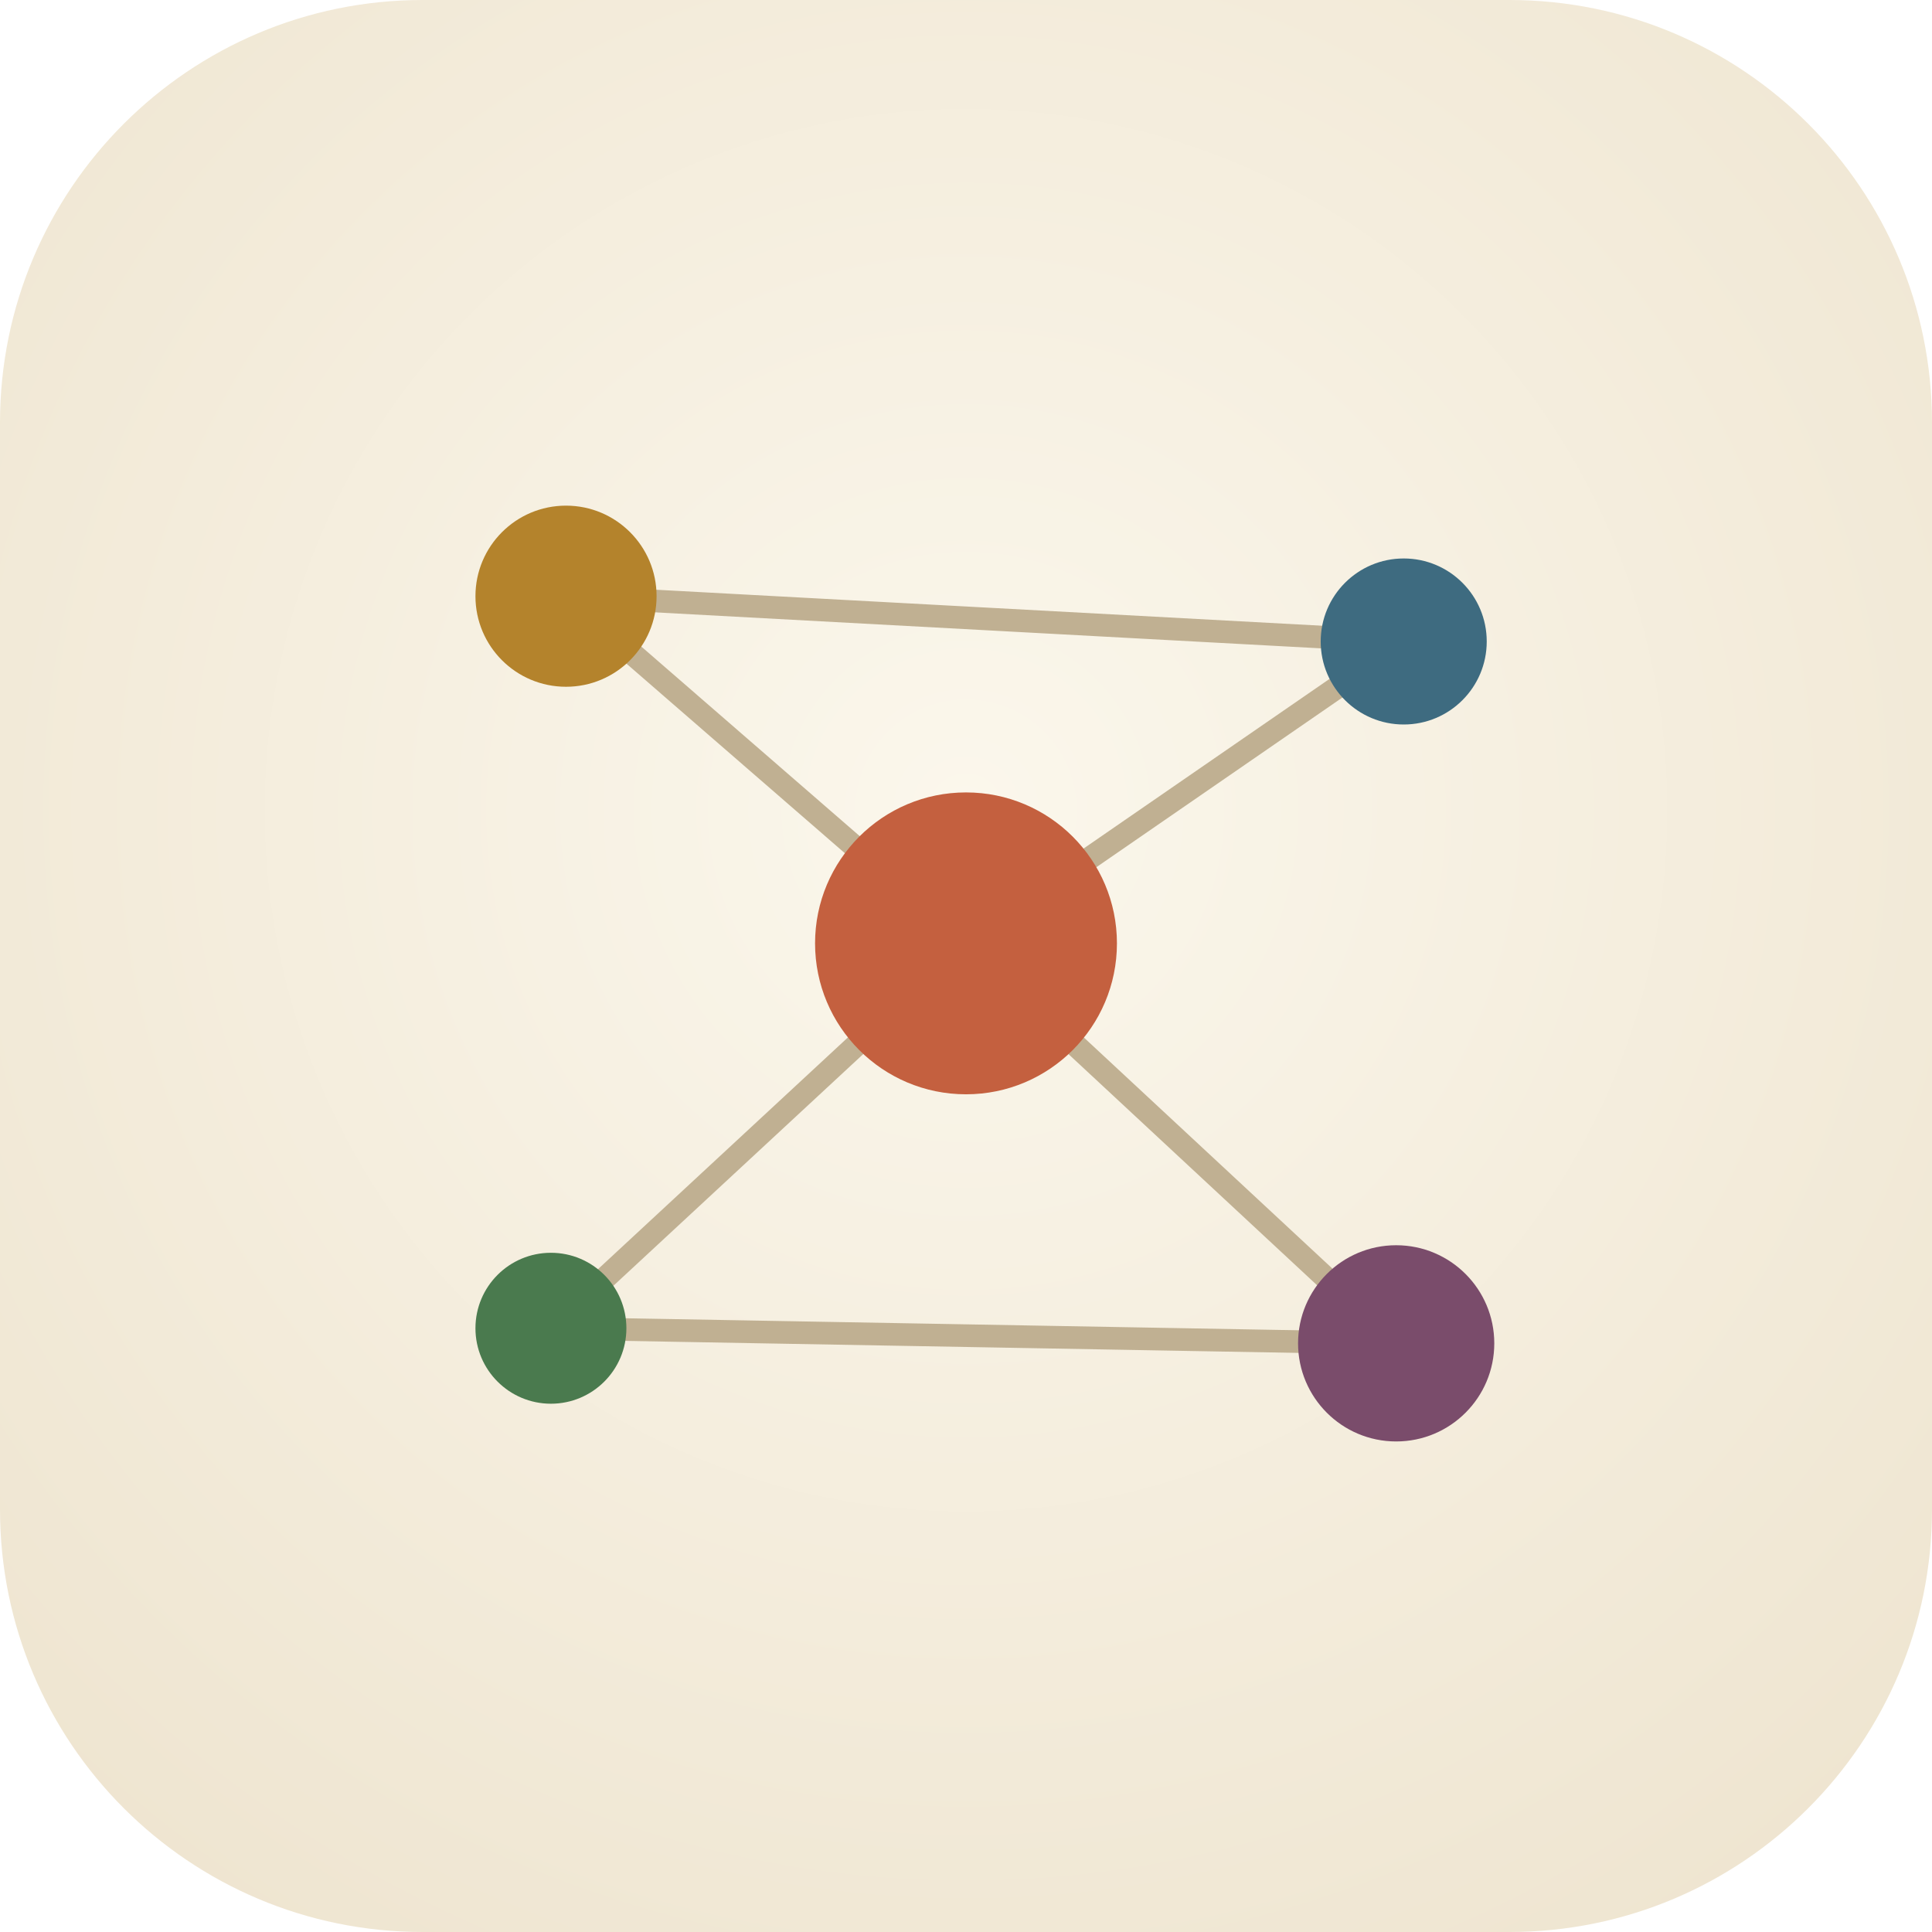
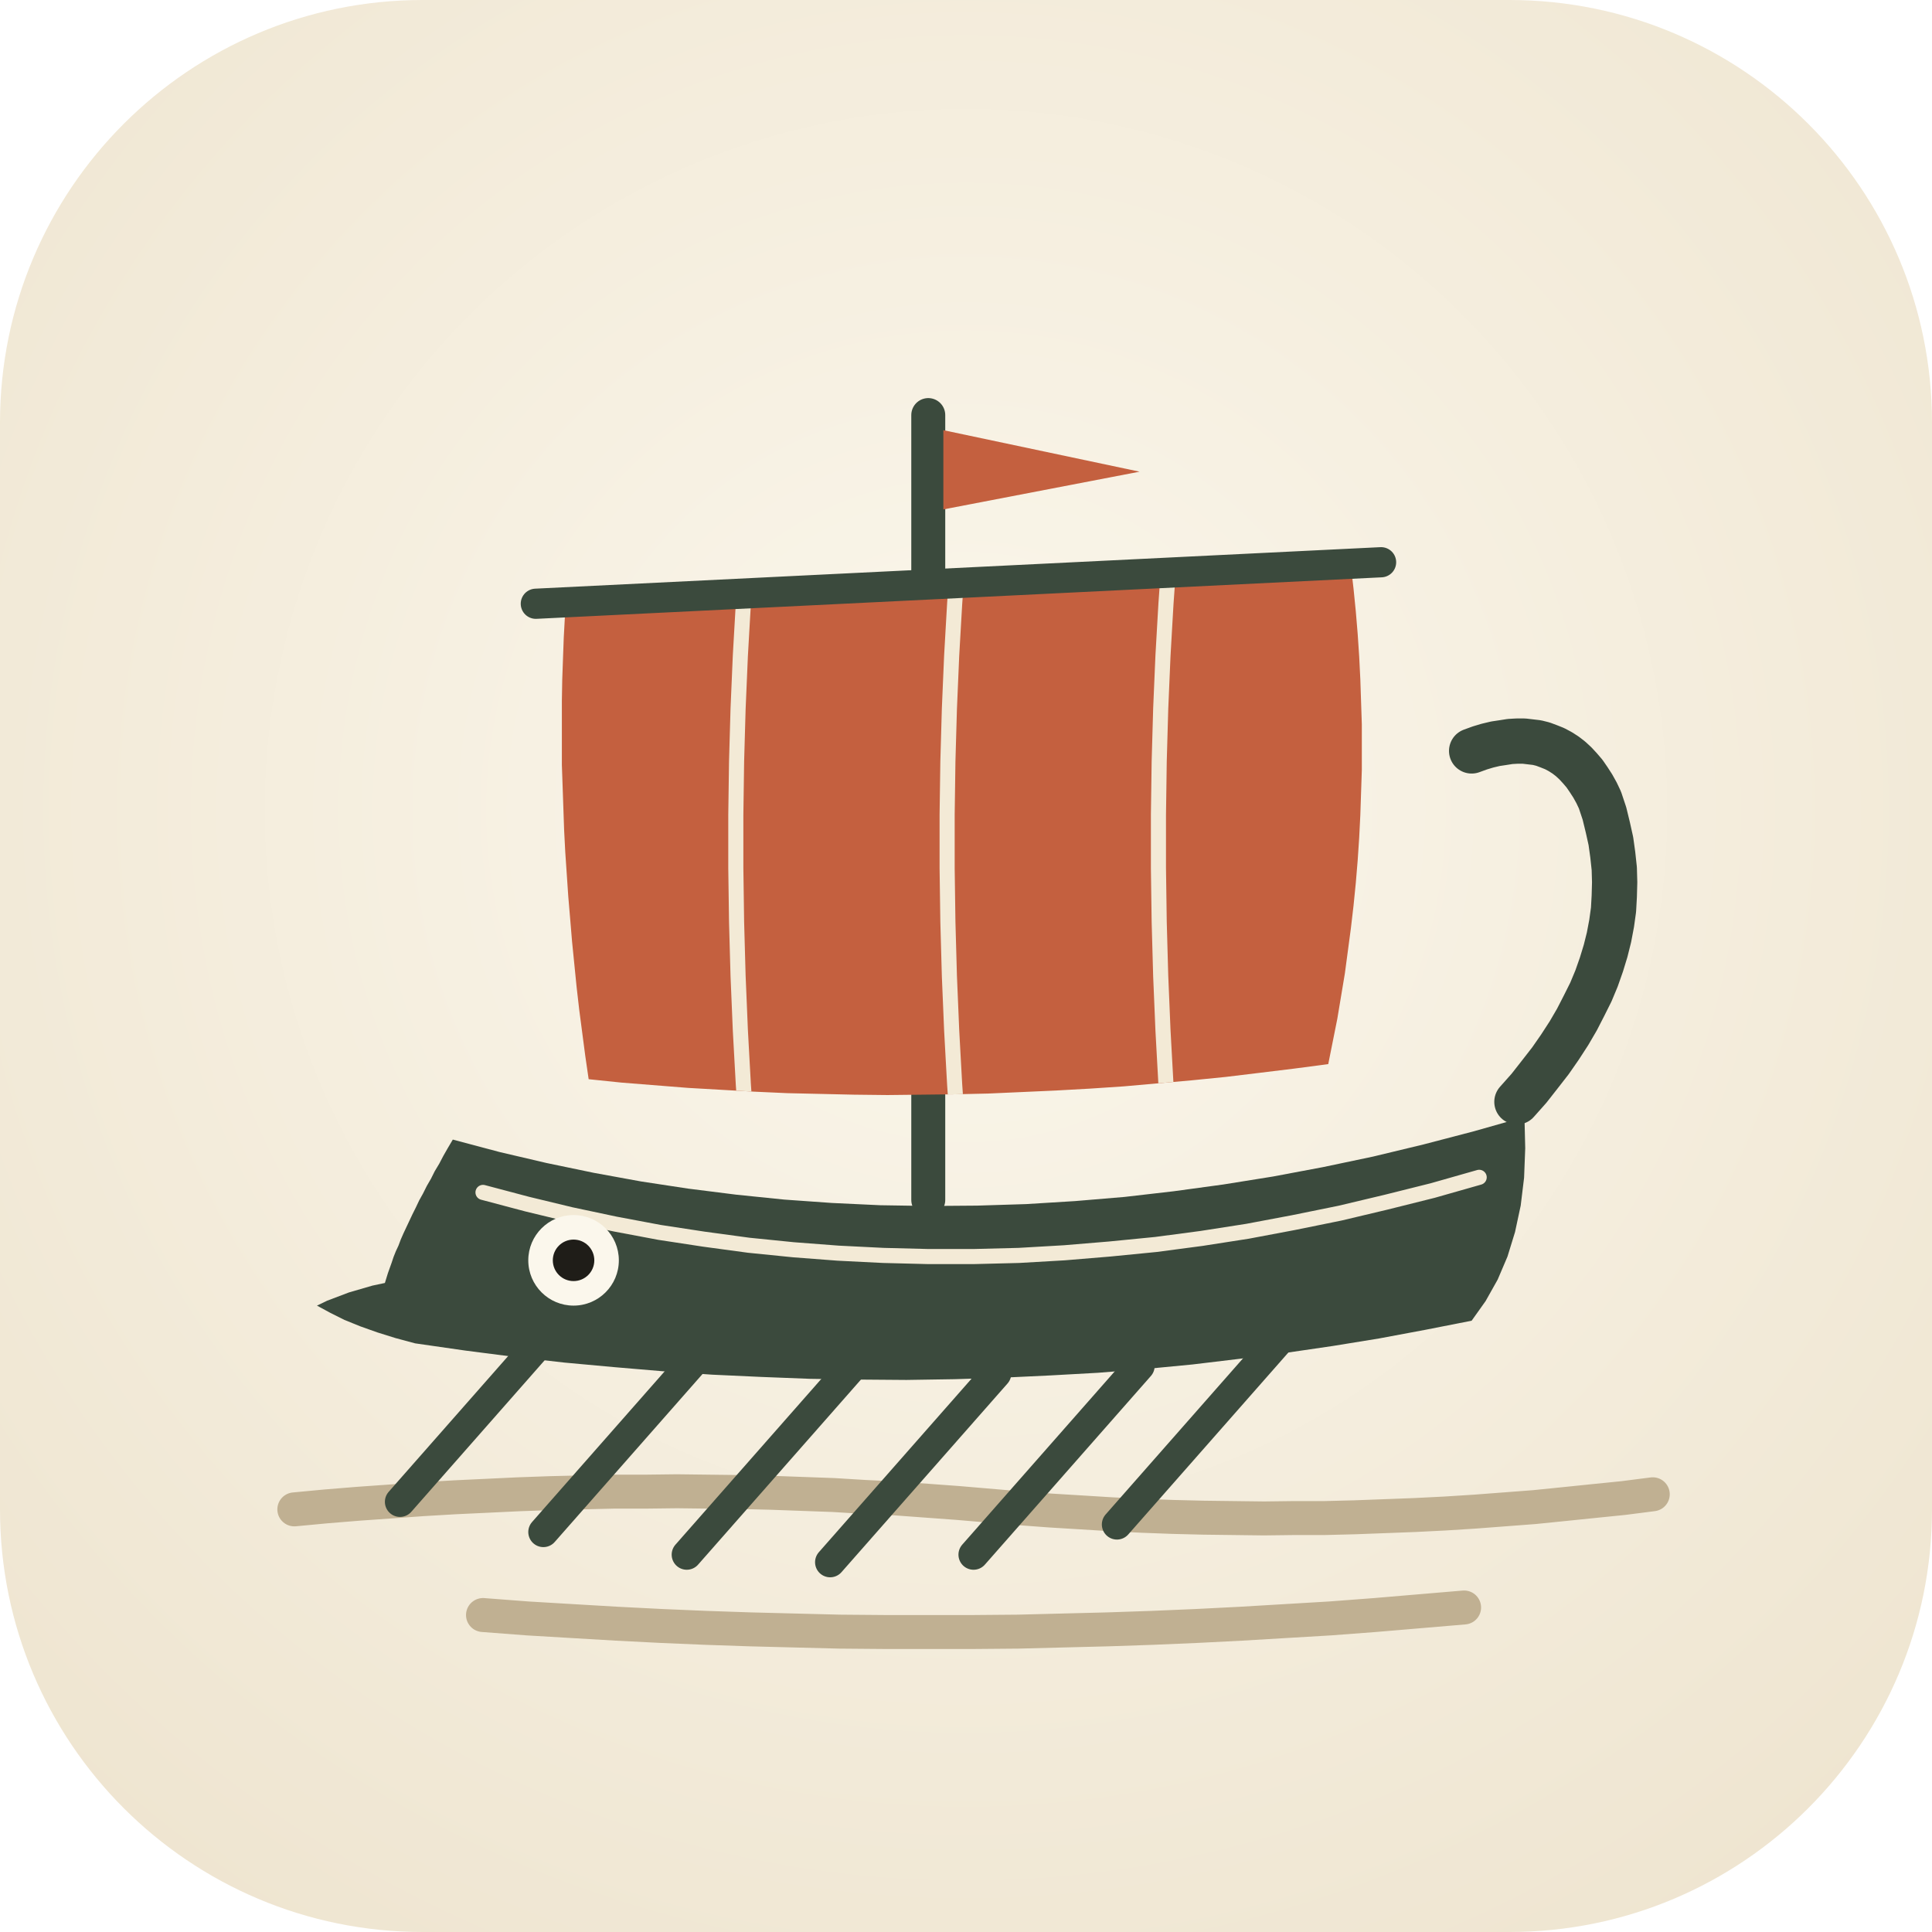
<svg xmlns="http://www.w3.org/2000/svg" viewBox="0 0 512 512" width="512" height="512">
  <defs>
    <radialGradient id="paper" cx="50%" cy="42%" r="72%">
      <stop offset="0%" stop-color="#FBF7EC" />
      <stop offset="100%" stop-color="#EEE4CF" />
    </radialGradient>
+     <clipPath id="sail">
+       <polygon points="150,158 202,156 254,154 306,152 358,150 358.7,156 359.3,162 359.8,168 360.2,174 360.5,180 360.7,186 360.9,192 360.9,198 360.9,204 360.7,210 360.5,216 360.2,222 359.8,228 359.3,234 358.7,240 358,246 357.2,252 356.4,258 355.4,264 354.4,270 353.2,276 352,282 342.9,283.2 333.9,284.3 324.8,285.4 315.8,286.3 306.8,287.1 297.8,287.9 288.8,288.5 279.8,289 270.9,289.4 261.9,289.8 253,290 244.1,290.1 235.2,290.2 226.3,290.1 217.5,289.9 208.7,289.7 199.8,289.3 191,288.8 182.3,288.3 173.5,287.6 164.7,286.9 156,286 155.1,279.8 154.3,273.7 153.5,267.6 152.8,261.5 152.2,255.5 151.6,249.5 151.1,243.5 150.6,237.6 150.2,231.7 149.8,225.8 149.5,220 149.3,214.2 149.1,208.4 148.9,202.7 148.9,197 148.9,191.3 148.9,185.7 149,180.1 149.2,174.5 149.4,169 149.7,163.5 150,158" />
+     </clipPath>
+     <clipPath id="hull">
+       <polygon points="404,296 390.6,299.8 377.2,303.3 363.9,306.5 350.6,309.3 337.3,311.8 324.2,313.9 311,315.7 298,317.2 284.9,318.3 271.9,319.1 259,319.5 246.1,319.6 233.3,319.4 220.5,318.8 207.8,317.9 195.1,316.6 182.4,315 169.9,313.1 157.3,310.8 144.8,308.2 132.4,305.3 120,302 118.7,304.2 117.5,306.3 116.4,308.4 115.2,310.4 114.2,312.4 113.1,314.3 112.1,316.3 111.1,318.1 110.2,320 109.3,321.8 108.5,323.5 107.7,325.2 106.9,326.9 106.2,328.5 105.6,330.1 104.9,331.6 104.3,333.1 103.8,334.6 103.3,336 102.8,337.4 102.4,338.7 102,340 98.7,340.7 95.6,341.6 92.5,342.5 89.6,343.6 86.7,344.7 84,346 87.5,347.9 91.3,349.8 95.5,351.5 100,353.1 104.8,354.6 110,356 123.2,357.9 136.4,359.6 149.6,361.1 162.7,362.3 175.7,363.4 188.7,364.3 201.7,364.9 214.6,365.4 227.4,365.6 240.2,365.7 253,365.5 265.7,365.1 278.4,364.5 291,363.8 303.5,362.8 316,361.6 328.5,360.1 340.9,358.5 353.2,356.7 365.5,354.7 377.8,352.4 390,350 393.7,344.8 396.9,339.1 399.5,333 401.5,326.5 403,319.5 403.9,312.1 404.2,304.3 404,296" />
+     </clipPath>
  </defs>
  <rect width="512" height="512" rx="112" fill="url(#paper)" />
-   <g stroke="#C0B092" stroke-width="6" stroke-linecap="round">
-     <path d="M256 250 L150 158" />
-     <path d="M256 250 L372 170" />
-     <path d="M256 250 L146 352" />
-     <path d="M256 250 L370 356" />
-     <path d="M150 158 L372 170" />
-     <path d="M146 352 L370 356" />
-   </g>
-   <circle cx="256" cy="250" r="40" fill="#C4603F" />
-   <circle cx="150" cy="158" r="24" fill="#B4832C" />
-   <circle cx="372" cy="170" r="22" fill="#3E6B80" />
-   <circle cx="146" cy="352" r="20" fill="#4A7A4E" />
-   <circle cx="370" cy="356" r="26" fill="#7A4C6B" />
+   <polyline points="78,400 86.5,399.2 95.1,398.5 103.6,397.9 112,397.3 120.5,396.8 129,396.4 137.4,396 145.8,395.7 154.2,395.5 162.6,395.3 171,395.3 179.4,395.2 187.7,395.3 196,395.4 204.3,395.6 212.6,395.9 220.9,396.2 229.1,396.7 237.4,397.1 245.6,397.7 253.8,398.3 262,399 270.2,399.7 278.3,400.3 286.5,400.8 294.6,401.3 302.7,401.7 310.8,402 318.9,402.2 326.9,402.3 335,402.4 343,402.3 351,402.3 359,402.1 367,401.8 374.9,401.5 382.9,401.1 390.8,400.6 398.7,400 406.6,399.4 414.5,398.6 422.3,397.8 430.2,397 438,396" fill="none" stroke="#C0B092" stroke-width="9" stroke-linecap="round" stroke-linejoin="round" />
+   <polyline points="128,428 139.8,428.9 151.6,429.6 163.5,430.3 175.3,430.9 187.1,431.4 198.9,431.8 210.7,432.1 222.5,432.4 234.4,432.5 246.2,432.5 258,432.5 269.8,432.4 281.6,432.1 293.5,431.8 305.3,431.4 317.1,430.9 328.9,430.3 340.7,429.6 352.5,428.9 364.4,428 376.2,427 388,426" fill="none" stroke="#C0B092" stroke-width="9" stroke-linecap="round" stroke-linejoin="round" />
+   <polyline points="150,348 106,398" fill="none" stroke="#3B4A3D" stroke-width="8" stroke-linecap="round" stroke-linejoin="round" />
+   <polyline points="188,356 144,406" fill="none" stroke="#3B4A3D" stroke-width="8" stroke-linecap="round" stroke-linejoin="round" />
+   <polyline points="226,362 182,412" fill="none" stroke="#3B4A3D" stroke-width="8" stroke-linecap="round" stroke-linejoin="round" />
+   <polyline points="264,364 220,414" fill="none" stroke="#3B4A3D" stroke-width="8" stroke-linecap="round" stroke-linejoin="round" />
+   <polyline points="302,362 258,412" fill="none" stroke="#3B4A3D" stroke-width="8" stroke-linecap="round" stroke-linejoin="round" />
+   <polyline points="340,354 296,404" fill="none" stroke="#3B4A3D" stroke-width="8" stroke-linecap="round" stroke-linejoin="round" />
+   <polygon points="404,296 390.6,299.8 377.2,303.3 363.9,306.5 350.6,309.3 337.3,311.8 324.2,313.9 311,315.7 298,317.2 284.9,318.3 271.9,319.1 259,319.5 246.1,319.6 233.3,319.4 220.5,318.8 207.8,317.9 195.1,316.6 182.4,315 169.9,313.1 157.3,310.8 144.8,308.2 132.4,305.3 120,302 118.7,304.2 117.5,306.3 116.4,308.4 115.2,310.4 114.2,312.4 113.1,314.3 112.1,316.3 111.1,318.1 110.2,320 109.3,321.8 108.5,323.5 107.7,325.2 106.9,326.9 106.2,328.5 105.6,330.1 104.9,331.6 104.3,333.1 103.8,334.6 103.3,336 102.8,337.4 102.4,338.7 102,340 98.7,340.7 95.6,341.6 92.5,342.5 89.6,343.6 86.7,344.7 84,346 87.5,347.9 91.3,349.8 95.5,351.5 100,353.1 104.8,354.6 110,356 123.2,357.9 136.4,359.6 149.6,361.1 162.7,362.3 175.7,363.4 188.7,364.3 201.7,364.9 214.6,365.4 227.4,365.6 240.2,365.7 253,365.5 265.7,365.1 278.4,364.5 291,363.8 303.5,362.8 316,361.6 328.5,360.1 340.9,358.5 353.2,356.7 365.5,354.7 377.8,352.4 390,350 393.7,344.8 396.9,339.1 399.5,333 401.5,326.5 403,319.5 403.9,312.1 404.2,304.3 404,296" fill="#3B4A3D" />
+   <polyline points="402,292 405.2,288.4 408.1,284.7 410.9,281.1 413.4,277.5 415.8,273.8 417.9,270.2 419.8,266.5 421.6,262.9 423.1,259.3 424.4,255.6 425.5,252 426.4,248.4 427.1,244.7 427.6,241.1 427.8,237.5 427.9,233.8 427.8,230.2 427.4,226.5 426.9,222.9 426.1,219.3 425.2,215.6 424,212 423.1,210.1 422.1,208.3 421,206.6 419.9,205 418.7,203.6 417.5,202.3 416.2,201.1 414.9,200.1 413.5,199.2 412,198.4 410.5,197.8 408.9,197.2 407.3,196.8 405.6,196.6 403.9,196.4 402,196.4 400.2,196.5 398.3,196.8 396.3,197.1 394.2,197.6 392.2,198.2 390,199" fill="none" stroke="#3B4A3D" stroke-width="12" stroke-linecap="round" stroke-linejoin="round" />
+   <polyline points="392,312 379.7,315.5 367.3,318.6 355.1,321.5 342.8,324 330.6,326.3 318.4,328.2 306.3,329.8 294.1,331 282.1,332 270,332.7 258,333 246,333 234.1,332.7 222.1,332.1 210.3,331.2 198.4,330 186.6,328.4 174.8,326.6 163.1,324.4 151.3,321.9 139.7,319.1 128,316" fill="none" stroke="#F3EAD6" stroke-width="4" stroke-linecap="round" stroke-linejoin="round" clip-path="url(#hull)" />
+   <circle cx="152" cy="334" r="12" fill="#FBF7EC" />
+   <circle cx="152" cy="334" r="5.5" fill="#1F1D18" />
+   <polyline points="246,110 246,318" fill="none" stroke="#3B4A3D" stroke-width="9" stroke-linecap="round" stroke-linejoin="round" />
+   <polygon points="150,158 202,156 254,154 306,152 358,150 358.7,156 359.3,162 359.8,168 360.2,174 360.5,180 360.7,186 360.9,192 360.9,198 360.9,204 360.7,210 360.5,216 360.2,222 359.8,228 359.3,234 358.7,240 358,246 357.2,252 356.4,258 355.4,264 354.4,270 353.2,276 352,282 342.9,283.2 333.9,284.3 324.8,285.4 315.8,286.3 306.8,287.1 297.8,287.9 288.8,288.5 279.8,289 270.9,289.4 261.9,289.8 253,290 244.1,290.1 235.2,290.2 226.3,290.1 217.5,289.9 208.7,289.7 199.8,289.3 191,288.8 182.3,288.3 173.5,287.6 164.7,286.9 156,286 155.1,279.8 154.3,273.7 153.5,267.6 152.8,261.5 152.2,255.5 151.6,249.5 151.1,243.5 150.6,237.6 150.2,231.7 149.8,225.8 149.5,220 149.3,214.2 149.1,208.4 148.9,202.7 148.9,197 148.9,191.3 148.9,185.7 149,180.1 149.2,174.5 149.4,169 149.7,163.5 150,158" fill="#C4603F" />
+   <polyline points="198,146 197.5,152.9 197,159.9 196.6,166.8 196.2,173.8 195.9,180.8 195.6,187.8 195.4,194.8 195.2,201.8 195.1,208.9 195,215.9 195,223 195,230.1 195.1,237.2 195.2,244.3 195.4,251.5 195.6,258.7 195.9,265.8 196.2,273 196.6,280.3 197,287.5 197.5,294.7 198,302" fill="none" stroke="#F3EAD6" stroke-width="4" stroke-linecap="round" stroke-linejoin="round" clip-path="url(#sail)" />
+   <polyline points="254,146 253.5,152.9 253,159.9 252.6,166.8 252.2,173.8 251.9,180.8 251.6,187.8 251.4,194.8 251.2,201.8 251.1,208.9 251,215.9 251,223 251,230.1 251.1,237.2 251.2,244.3 251.4,251.5 251.6,258.7 251.9,265.8 252.2,273 252.6,280.3 253,287.5 253.5,294.7 254,302" fill="none" stroke="#F3EAD6" stroke-width="4" stroke-linecap="round" stroke-linejoin="round" clip-path="url(#sail)" />
+   <polyline points="310,146 309.5,152.9 309,159.9 308.6,166.8 308.2,173.8 307.9,180.8 307.6,187.8 307.4,194.8 307.2,201.8 307.1,208.9 307,215.9 307,223 307,230.1 307.1,237.2 307.2,244.3 307.4,251.5 307.6,258.7 307.9,265.8 308.2,273 308.6,280.3 309,287.5 309.5,294.7 310,302" fill="none" stroke="#F3EAD6" stroke-width="4" stroke-linecap="round" stroke-linejoin="round" clip-path="url(#sail)" />
+   <polyline points="142,160 366,149" fill="none" stroke="#3B4A3D" stroke-width="8" stroke-linecap="round" stroke-linejoin="round" />
+   <polygon points="250,114 302,125 250,135" fill="#C4603F" />
</svg>
